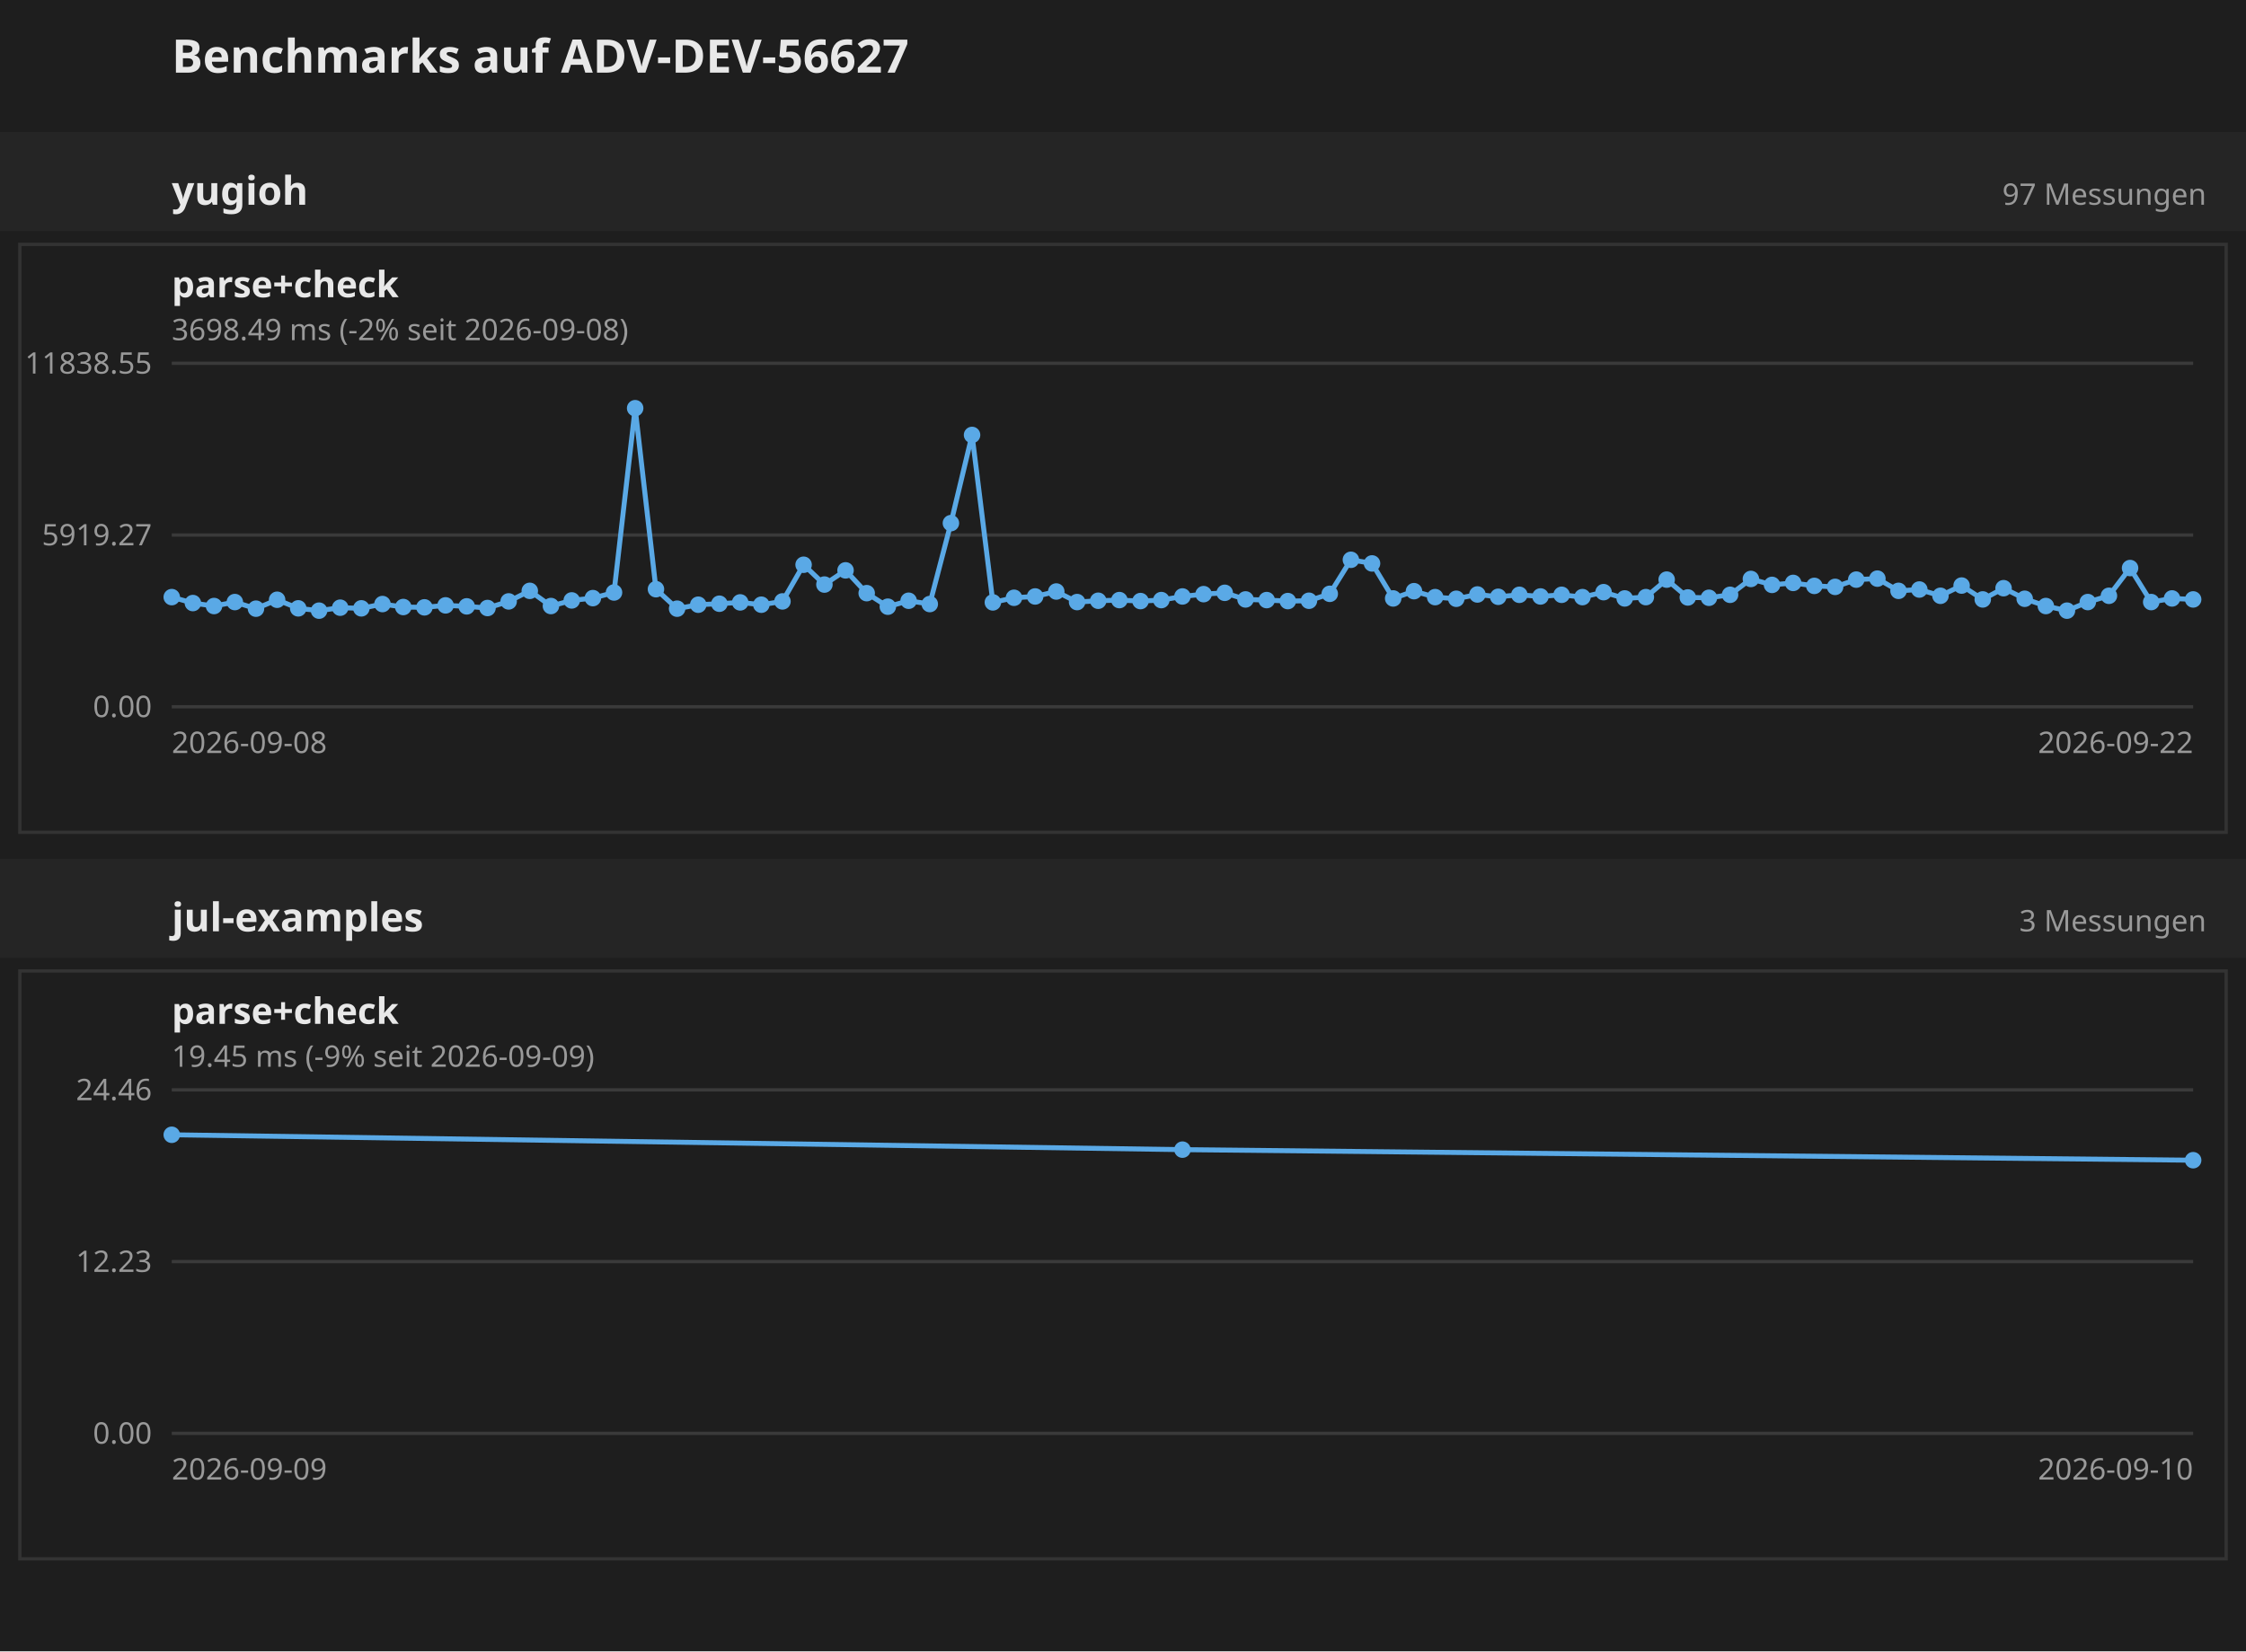
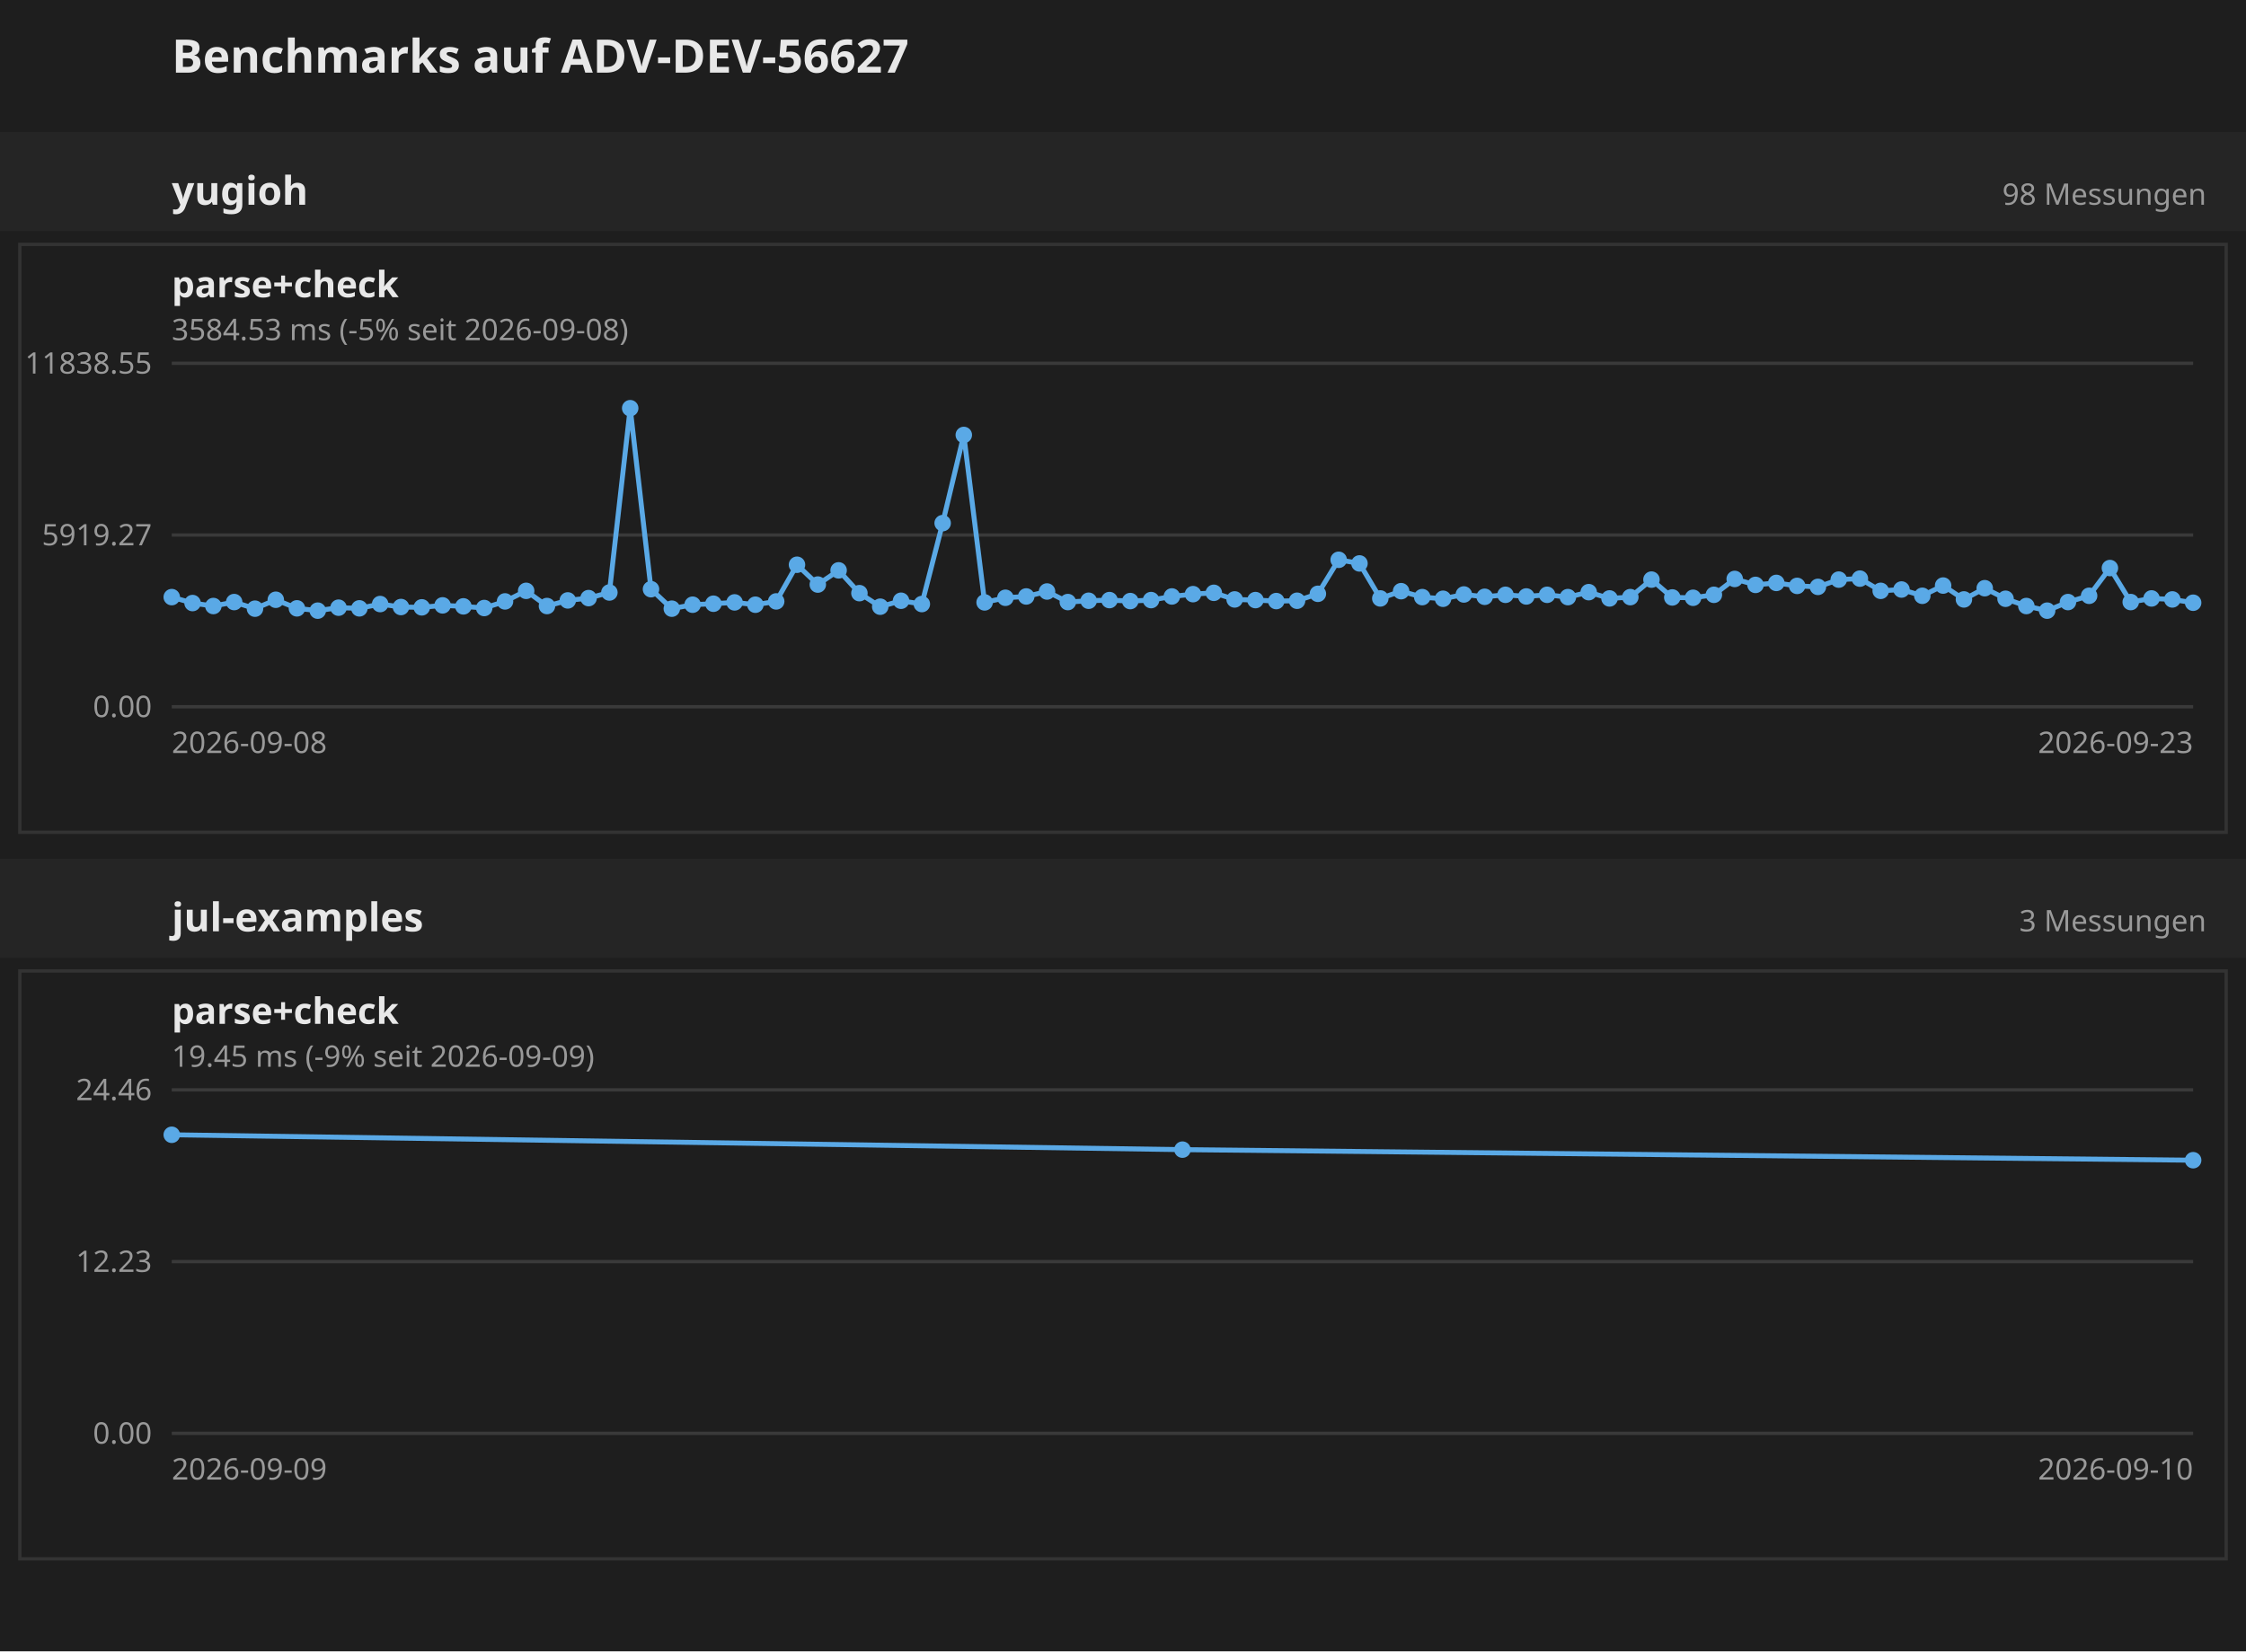
<svg xmlns="http://www.w3.org/2000/svg" width="680" height="500" font-family="sans-serif">
  <rect width="680" height="500" fill="#1e1e1e" />
  <text x="52" y="22" font-size="14" font-weight="bold" fill="#e8e8e8">Benchmarks auf ADV-DEV-56627</text>
  <g transform="translate(0 40)">
    <rect x="0" y="0" width="680" height="30" fill="#252525" />
    <text x="52" y="22" font-size="12" font-weight="bold" fill="#e8e8e8">yugioh</text>
-     <text x="668" y="22" text-anchor="end" font-size="9" fill="#999">97 Messungen</text>
+     <text x="668" y="22" text-anchor="end" font-size="9" fill="#999">98 Messungen</text>
    <g transform="translate(0 30)">
      <g transform="translate(0 0)">
        <rect x="6" y="4" width="668" height="178" fill="none" stroke="#333" />
        <text x="52" y="20" font-size="11" font-weight="bold" fill="#e8e8e8">parse+check</text>
-         <text x="52" y="33" font-size="9" fill="#999">3698.49 ms (-2% seit 2026-09-08)</text>
+         <text x="52" y="33" font-size="9" fill="#999">3584.53 ms (-5% seit 2026-09-08)</text>
        <line x1="52" y1="144.0" x2="664" y2="144.0" stroke="#3a3a3a" />
        <text x="46" y="144.0" text-anchor="end" dominant-baseline="middle" font-size="9" fill="#999">0.00</text>
        <line x1="52" y1="92.0" x2="664" y2="92.0" stroke="#3a3a3a" />
        <text x="46" y="92.0" text-anchor="end" dominant-baseline="middle" font-size="9" fill="#999">5919.27</text>
        <line x1="52" y1="40.0" x2="664" y2="40.0" stroke="#3a3a3a" />
        <text x="46" y="40.0" text-anchor="end" dominant-baseline="middle" font-size="9" fill="#999">11838.55</text>
        <text x="52" y="158" font-size="9" fill="#999">2026-09-08</text>
-         <text x="664" y="158" text-anchor="end" font-size="9" fill="#999">2026-09-22</text>
-         <polyline fill="none" stroke="#5aa9e6" stroke-width="1.5" points="52.0,110.8 58.4,112.6 64.8,113.5 71.1,112.3 77.5,114.3 83.9,111.6 90.3,114.2 96.6,114.9 103.0,114.0 109.4,114.2 115.8,112.9 122.1,113.8 128.5,113.9 134.9,113.3 141.3,113.6 147.6,114.1 154.0,112.1 160.4,108.9 166.8,113.5 173.1,111.8 179.5,111.1 185.9,109.4 192.3,53.6 198.6,108.4 205.0,114.3 211.4,113.1 217.8,112.8 224.1,112.4 230.5,113.1 236.9,112.1 243.3,101.0 249.6,107.0 256.0,102.7 262.4,109.6 268.8,113.7 275.1,111.9 281.5,112.9 287.9,88.4 294.3,61.7 300.6,112.4 307.0,111.0 313.4,110.6 319.8,109.1 326.1,112.3 332.5,111.9 338.9,111.7 345.3,112.0 351.6,111.7 358.0,110.6 364.4,109.9 370.8,109.5 377.1,111.5 383.5,111.7 389.9,112.0 396.3,111.9 402.6,109.8 409.0,99.5 415.4,100.6 421.8,111.2 428.1,109.0 434.5,110.8 440.9,111.3 447.3,110.0 453.6,110.7 460.0,110.1 466.4,110.6 472.8,110.1 479.1,110.8 485.5,109.3 491.9,111.2 498.3,110.8 504.6,105.5 511.0,110.9 517.4,111.0 523.8,110.1 530.1,105.3 536.5,107.1 542.9,106.5 549.3,107.4 555.6,107.7 562.0,105.5 568.4,105.2 574.8,108.9 581.1,108.5 587.5,110.4 593.9,107.3 600.3,111.5 606.6,108.1 613.0,111.3 619.4,113.5 625.8,114.9 632.1,112.3 638.5,110.4 644.9,102.0 651.3,112.3 657.6,111.2 664.0,111.5" />
+         <text x="664" y="158" text-anchor="end" font-size="9" fill="#999">2026-09-23</text>
+         <polyline fill="none" stroke="#5aa9e6" stroke-width="1.5" points="52.0,110.8 58.3,112.6 64.6,113.5 70.9,112.3 77.2,114.3 83.5,111.6 89.9,114.2 96.2,114.9 102.5,114.0 108.8,114.2 115.1,112.9 121.4,113.8 127.7,113.9 134.0,113.3 140.3,113.6 146.6,114.1 152.9,112.1 159.3,108.9 165.6,113.5 171.9,111.8 178.2,111.1 184.5,109.4 190.8,53.6 197.1,108.4 203.4,114.3 209.7,113.1 216.0,112.8 222.4,112.4 228.7,113.1 235.0,112.1 241.3,101.0 247.6,107.0 253.9,102.7 260.2,109.6 266.5,113.7 272.8,111.9 279.1,112.9 285.4,88.4 291.8,61.7 298.1,112.4 304.4,111.0 310.7,110.6 317.0,109.1 323.3,112.3 329.6,111.9 335.9,111.7 342.2,112.0 348.5,111.7 354.8,110.6 361.2,109.9 367.5,109.5 373.8,111.5 380.1,111.7 386.4,112.0 392.7,111.9 399.0,109.8 405.3,99.5 411.6,100.6 417.9,111.2 424.2,109.0 430.6,110.8 436.9,111.3 443.2,110.0 449.5,110.7 455.8,110.1 462.1,110.6 468.4,110.1 474.7,110.8 481.0,109.3 487.3,111.2 493.6,110.8 500.0,105.5 506.3,110.9 512.6,111.0 518.9,110.1 525.2,105.3 531.5,107.1 537.8,106.5 544.1,107.4 550.4,107.7 556.7,105.5 563.1,105.2 569.4,108.9 575.7,108.5 582.0,110.4 588.3,107.3 594.6,111.5 600.9,108.1 607.2,111.3 613.5,113.5 619.8,114.9 626.1,112.3 632.5,110.4 638.8,102.0 645.1,112.3 651.4,111.2 657.7,111.5 664.0,112.5" />
        <circle cx="52.0" cy="110.8" r="2.5" fill="#5aa9e6" />
-         <circle cx="58.4" cy="112.6" r="2.5" fill="#5aa9e6" />
-         <circle cx="64.8" cy="113.5" r="2.5" fill="#5aa9e6" />
-         <circle cx="71.1" cy="112.3" r="2.5" fill="#5aa9e6" />
-         <circle cx="77.5" cy="114.3" r="2.5" fill="#5aa9e6" />
-         <circle cx="83.9" cy="111.6" r="2.5" fill="#5aa9e6" />
-         <circle cx="90.3" cy="114.2" r="2.5" fill="#5aa9e6" />
-         <circle cx="96.6" cy="114.9" r="2.5" fill="#5aa9e6" />
-         <circle cx="103.0" cy="114.0" r="2.5" fill="#5aa9e6" />
-         <circle cx="109.4" cy="114.2" r="2.5" fill="#5aa9e6" />
-         <circle cx="115.8" cy="112.9" r="2.5" fill="#5aa9e6" />
-         <circle cx="122.1" cy="113.8" r="2.5" fill="#5aa9e6" />
-         <circle cx="128.5" cy="113.9" r="2.5" fill="#5aa9e6" />
-         <circle cx="134.9" cy="113.3" r="2.5" fill="#5aa9e6" />
-         <circle cx="141.3" cy="113.6" r="2.5" fill="#5aa9e6" />
-         <circle cx="147.6" cy="114.1" r="2.5" fill="#5aa9e6" />
-         <circle cx="154.0" cy="112.1" r="2.5" fill="#5aa9e6" />
-         <circle cx="160.4" cy="108.9" r="2.5" fill="#5aa9e6" />
-         <circle cx="166.8" cy="113.5" r="2.5" fill="#5aa9e6" />
-         <circle cx="173.1" cy="111.8" r="2.5" fill="#5aa9e6" />
-         <circle cx="179.5" cy="111.1" r="2.5" fill="#5aa9e6" />
-         <circle cx="185.9" cy="109.4" r="2.5" fill="#5aa9e6" />
-         <circle cx="192.3" cy="53.6" r="2.5" fill="#5aa9e6" />
-         <circle cx="198.6" cy="108.4" r="2.5" fill="#5aa9e6" />
-         <circle cx="205.0" cy="114.3" r="2.5" fill="#5aa9e6" />
-         <circle cx="211.4" cy="113.1" r="2.5" fill="#5aa9e6" />
-         <circle cx="217.8" cy="112.8" r="2.5" fill="#5aa9e6" />
-         <circle cx="224.1" cy="112.4" r="2.5" fill="#5aa9e6" />
-         <circle cx="230.5" cy="113.1" r="2.5" fill="#5aa9e6" />
-         <circle cx="236.9" cy="112.1" r="2.5" fill="#5aa9e6" />
-         <circle cx="243.3" cy="101.0" r="2.5" fill="#5aa9e6" />
-         <circle cx="249.6" cy="107.0" r="2.5" fill="#5aa9e6" />
-         <circle cx="256.0" cy="102.7" r="2.5" fill="#5aa9e6" />
-         <circle cx="262.4" cy="109.6" r="2.5" fill="#5aa9e6" />
-         <circle cx="268.8" cy="113.7" r="2.5" fill="#5aa9e6" />
-         <circle cx="275.1" cy="111.9" r="2.5" fill="#5aa9e6" />
-         <circle cx="281.5" cy="112.9" r="2.5" fill="#5aa9e6" />
-         <circle cx="287.9" cy="88.4" r="2.5" fill="#5aa9e6" />
-         <circle cx="294.3" cy="61.7" r="2.5" fill="#5aa9e6" />
-         <circle cx="300.6" cy="112.4" r="2.5" fill="#5aa9e6" />
-         <circle cx="307.0" cy="111.0" r="2.5" fill="#5aa9e6" />
-         <circle cx="313.4" cy="110.6" r="2.5" fill="#5aa9e6" />
-         <circle cx="319.8" cy="109.1" r="2.5" fill="#5aa9e6" />
-         <circle cx="326.1" cy="112.3" r="2.5" fill="#5aa9e6" />
-         <circle cx="332.5" cy="111.9" r="2.5" fill="#5aa9e6" />
-         <circle cx="338.9" cy="111.7" r="2.5" fill="#5aa9e6" />
-         <circle cx="345.3" cy="112.0" r="2.5" fill="#5aa9e6" />
-         <circle cx="351.6" cy="111.7" r="2.5" fill="#5aa9e6" />
-         <circle cx="358.0" cy="110.6" r="2.5" fill="#5aa9e6" />
-         <circle cx="364.4" cy="109.9" r="2.5" fill="#5aa9e6" />
-         <circle cx="370.8" cy="109.5" r="2.5" fill="#5aa9e6" />
-         <circle cx="377.1" cy="111.5" r="2.5" fill="#5aa9e6" />
-         <circle cx="383.5" cy="111.7" r="2.5" fill="#5aa9e6" />
-         <circle cx="389.9" cy="112.0" r="2.5" fill="#5aa9e6" />
-         <circle cx="396.3" cy="111.9" r="2.5" fill="#5aa9e6" />
-         <circle cx="402.6" cy="109.8" r="2.5" fill="#5aa9e6" />
-         <circle cx="409.0" cy="99.5" r="2.5" fill="#5aa9e6" />
-         <circle cx="415.4" cy="100.6" r="2.5" fill="#5aa9e6" />
-         <circle cx="421.8" cy="111.2" r="2.5" fill="#5aa9e6" />
-         <circle cx="428.1" cy="109.0" r="2.5" fill="#5aa9e6" />
-         <circle cx="434.5" cy="110.8" r="2.5" fill="#5aa9e6" />
-         <circle cx="440.9" cy="111.3" r="2.5" fill="#5aa9e6" />
-         <circle cx="447.3" cy="110.0" r="2.5" fill="#5aa9e6" />
-         <circle cx="453.6" cy="110.7" r="2.5" fill="#5aa9e6" />
-         <circle cx="460.0" cy="110.1" r="2.5" fill="#5aa9e6" />
-         <circle cx="466.4" cy="110.6" r="2.5" fill="#5aa9e6" />
-         <circle cx="472.8" cy="110.1" r="2.5" fill="#5aa9e6" />
-         <circle cx="479.1" cy="110.8" r="2.5" fill="#5aa9e6" />
-         <circle cx="485.5" cy="109.3" r="2.5" fill="#5aa9e6" />
-         <circle cx="491.9" cy="111.2" r="2.5" fill="#5aa9e6" />
-         <circle cx="498.3" cy="110.8" r="2.5" fill="#5aa9e6" />
-         <circle cx="504.6" cy="105.5" r="2.5" fill="#5aa9e6" />
-         <circle cx="511.0" cy="110.9" r="2.5" fill="#5aa9e6" />
-         <circle cx="517.4" cy="111.0" r="2.5" fill="#5aa9e6" />
-         <circle cx="523.8" cy="110.1" r="2.5" fill="#5aa9e6" />
-         <circle cx="530.1" cy="105.3" r="2.5" fill="#5aa9e6" />
-         <circle cx="536.5" cy="107.1" r="2.5" fill="#5aa9e6" />
-         <circle cx="542.9" cy="106.5" r="2.5" fill="#5aa9e6" />
-         <circle cx="549.3" cy="107.4" r="2.5" fill="#5aa9e6" />
-         <circle cx="555.6" cy="107.7" r="2.5" fill="#5aa9e6" />
-         <circle cx="562.0" cy="105.5" r="2.5" fill="#5aa9e6" />
-         <circle cx="568.4" cy="105.2" r="2.5" fill="#5aa9e6" />
-         <circle cx="574.8" cy="108.9" r="2.5" fill="#5aa9e6" />
-         <circle cx="581.1" cy="108.5" r="2.5" fill="#5aa9e6" />
-         <circle cx="587.5" cy="110.4" r="2.5" fill="#5aa9e6" />
-         <circle cx="593.9" cy="107.3" r="2.5" fill="#5aa9e6" />
-         <circle cx="600.3" cy="111.5" r="2.5" fill="#5aa9e6" />
-         <circle cx="606.6" cy="108.1" r="2.5" fill="#5aa9e6" />
-         <circle cx="613.0" cy="111.3" r="2.5" fill="#5aa9e6" />
-         <circle cx="619.4" cy="113.5" r="2.5" fill="#5aa9e6" />
-         <circle cx="625.8" cy="114.9" r="2.5" fill="#5aa9e6" />
-         <circle cx="632.1" cy="112.3" r="2.5" fill="#5aa9e6" />
-         <circle cx="638.5" cy="110.4" r="2.5" fill="#5aa9e6" />
-         <circle cx="644.9" cy="102.0" r="2.5" fill="#5aa9e6" />
-         <circle cx="651.3" cy="112.3" r="2.5" fill="#5aa9e6" />
-         <circle cx="657.6" cy="111.2" r="2.5" fill="#5aa9e6" />
-         <circle cx="664.0" cy="111.5" r="2.5" fill="#5aa9e6" />
+         <circle cx="58.3" cy="112.6" r="2.5" fill="#5aa9e6" />
+         <circle cx="64.6" cy="113.5" r="2.5" fill="#5aa9e6" />
+         <circle cx="70.9" cy="112.3" r="2.5" fill="#5aa9e6" />
+         <circle cx="77.2" cy="114.3" r="2.5" fill="#5aa9e6" />
+         <circle cx="83.5" cy="111.6" r="2.5" fill="#5aa9e6" />
+         <circle cx="89.9" cy="114.2" r="2.5" fill="#5aa9e6" />
+         <circle cx="96.2" cy="114.9" r="2.5" fill="#5aa9e6" />
+         <circle cx="102.5" cy="114.0" r="2.5" fill="#5aa9e6" />
+         <circle cx="108.8" cy="114.2" r="2.5" fill="#5aa9e6" />
+         <circle cx="115.1" cy="112.9" r="2.5" fill="#5aa9e6" />
+         <circle cx="121.4" cy="113.8" r="2.5" fill="#5aa9e6" />
+         <circle cx="127.7" cy="113.9" r="2.5" fill="#5aa9e6" />
+         <circle cx="134.0" cy="113.3" r="2.5" fill="#5aa9e6" />
+         <circle cx="140.3" cy="113.6" r="2.5" fill="#5aa9e6" />
+         <circle cx="146.6" cy="114.1" r="2.5" fill="#5aa9e6" />
+         <circle cx="152.9" cy="112.1" r="2.5" fill="#5aa9e6" />
+         <circle cx="159.3" cy="108.9" r="2.5" fill="#5aa9e6" />
+         <circle cx="165.6" cy="113.5" r="2.5" fill="#5aa9e6" />
+         <circle cx="171.9" cy="111.8" r="2.5" fill="#5aa9e6" />
+         <circle cx="178.2" cy="111.1" r="2.5" fill="#5aa9e6" />
+         <circle cx="184.5" cy="109.4" r="2.5" fill="#5aa9e6" />
+         <circle cx="190.8" cy="53.6" r="2.5" fill="#5aa9e6" />
+         <circle cx="197.1" cy="108.4" r="2.5" fill="#5aa9e6" />
+         <circle cx="203.4" cy="114.3" r="2.5" fill="#5aa9e6" />
+         <circle cx="209.7" cy="113.1" r="2.5" fill="#5aa9e6" />
+         <circle cx="216.0" cy="112.8" r="2.5" fill="#5aa9e6" />
+         <circle cx="222.4" cy="112.4" r="2.5" fill="#5aa9e6" />
+         <circle cx="228.7" cy="113.1" r="2.5" fill="#5aa9e6" />
+         <circle cx="235.0" cy="112.1" r="2.5" fill="#5aa9e6" />
+         <circle cx="241.3" cy="101.0" r="2.5" fill="#5aa9e6" />
+         <circle cx="247.6" cy="107.0" r="2.5" fill="#5aa9e6" />
+         <circle cx="253.9" cy="102.7" r="2.5" fill="#5aa9e6" />
+         <circle cx="260.2" cy="109.6" r="2.5" fill="#5aa9e6" />
+         <circle cx="266.5" cy="113.7" r="2.5" fill="#5aa9e6" />
+         <circle cx="272.8" cy="111.9" r="2.5" fill="#5aa9e6" />
+         <circle cx="279.1" cy="112.9" r="2.5" fill="#5aa9e6" />
+         <circle cx="285.4" cy="88.4" r="2.5" fill="#5aa9e6" />
+         <circle cx="291.8" cy="61.7" r="2.5" fill="#5aa9e6" />
+         <circle cx="298.1" cy="112.4" r="2.5" fill="#5aa9e6" />
+         <circle cx="304.4" cy="111.0" r="2.5" fill="#5aa9e6" />
+         <circle cx="310.7" cy="110.6" r="2.5" fill="#5aa9e6" />
+         <circle cx="317.0" cy="109.1" r="2.5" fill="#5aa9e6" />
+         <circle cx="323.3" cy="112.3" r="2.5" fill="#5aa9e6" />
+         <circle cx="329.6" cy="111.9" r="2.5" fill="#5aa9e6" />
+         <circle cx="335.9" cy="111.7" r="2.5" fill="#5aa9e6" />
+         <circle cx="342.2" cy="112.0" r="2.5" fill="#5aa9e6" />
+         <circle cx="348.5" cy="111.7" r="2.5" fill="#5aa9e6" />
+         <circle cx="354.8" cy="110.6" r="2.5" fill="#5aa9e6" />
+         <circle cx="361.2" cy="109.9" r="2.5" fill="#5aa9e6" />
+         <circle cx="367.5" cy="109.5" r="2.5" fill="#5aa9e6" />
+         <circle cx="373.8" cy="111.5" r="2.5" fill="#5aa9e6" />
+         <circle cx="380.1" cy="111.7" r="2.5" fill="#5aa9e6" />
+         <circle cx="386.4" cy="112.0" r="2.5" fill="#5aa9e6" />
+         <circle cx="392.7" cy="111.9" r="2.5" fill="#5aa9e6" />
+         <circle cx="399.0" cy="109.8" r="2.5" fill="#5aa9e6" />
+         <circle cx="405.3" cy="99.5" r="2.5" fill="#5aa9e6" />
+         <circle cx="411.6" cy="100.6" r="2.5" fill="#5aa9e6" />
+         <circle cx="417.9" cy="111.2" r="2.5" fill="#5aa9e6" />
+         <circle cx="424.2" cy="109.0" r="2.5" fill="#5aa9e6" />
+         <circle cx="430.6" cy="110.8" r="2.5" fill="#5aa9e6" />
+         <circle cx="436.9" cy="111.3" r="2.5" fill="#5aa9e6" />
+         <circle cx="443.2" cy="110.0" r="2.5" fill="#5aa9e6" />
+         <circle cx="449.5" cy="110.7" r="2.5" fill="#5aa9e6" />
+         <circle cx="455.8" cy="110.1" r="2.5" fill="#5aa9e6" />
+         <circle cx="462.1" cy="110.6" r="2.5" fill="#5aa9e6" />
+         <circle cx="468.4" cy="110.1" r="2.5" fill="#5aa9e6" />
+         <circle cx="474.7" cy="110.8" r="2.5" fill="#5aa9e6" />
+         <circle cx="481.0" cy="109.3" r="2.5" fill="#5aa9e6" />
+         <circle cx="487.3" cy="111.2" r="2.5" fill="#5aa9e6" />
+         <circle cx="493.6" cy="110.8" r="2.5" fill="#5aa9e6" />
+         <circle cx="500.0" cy="105.5" r="2.5" fill="#5aa9e6" />
+         <circle cx="506.3" cy="110.9" r="2.5" fill="#5aa9e6" />
+         <circle cx="512.6" cy="111.0" r="2.5" fill="#5aa9e6" />
+         <circle cx="518.9" cy="110.1" r="2.5" fill="#5aa9e6" />
+         <circle cx="525.2" cy="105.3" r="2.5" fill="#5aa9e6" />
+         <circle cx="531.5" cy="107.1" r="2.5" fill="#5aa9e6" />
+         <circle cx="537.8" cy="106.5" r="2.5" fill="#5aa9e6" />
+         <circle cx="544.1" cy="107.4" r="2.5" fill="#5aa9e6" />
+         <circle cx="550.4" cy="107.7" r="2.5" fill="#5aa9e6" />
+         <circle cx="556.7" cy="105.5" r="2.5" fill="#5aa9e6" />
+         <circle cx="563.1" cy="105.2" r="2.5" fill="#5aa9e6" />
+         <circle cx="569.4" cy="108.9" r="2.5" fill="#5aa9e6" />
+         <circle cx="575.7" cy="108.5" r="2.5" fill="#5aa9e6" />
+         <circle cx="582.0" cy="110.4" r="2.5" fill="#5aa9e6" />
+         <circle cx="588.3" cy="107.3" r="2.5" fill="#5aa9e6" />
+         <circle cx="594.6" cy="111.5" r="2.5" fill="#5aa9e6" />
+         <circle cx="600.9" cy="108.1" r="2.5" fill="#5aa9e6" />
+         <circle cx="607.2" cy="111.3" r="2.5" fill="#5aa9e6" />
+         <circle cx="613.5" cy="113.5" r="2.5" fill="#5aa9e6" />
+         <circle cx="619.8" cy="114.9" r="2.5" fill="#5aa9e6" />
+         <circle cx="626.1" cy="112.3" r="2.5" fill="#5aa9e6" />
+         <circle cx="632.5" cy="110.4" r="2.5" fill="#5aa9e6" />
+         <circle cx="638.8" cy="102.0" r="2.5" fill="#5aa9e6" />
+         <circle cx="645.1" cy="112.3" r="2.5" fill="#5aa9e6" />
+         <circle cx="651.4" cy="111.2" r="2.5" fill="#5aa9e6" />
+         <circle cx="657.7" cy="111.5" r="2.5" fill="#5aa9e6" />
+         <circle cx="664.0" cy="112.5" r="2.5" fill="#5aa9e6" />
      </g>
    </g>
  </g>
  <g transform="translate(0 260)">
    <rect x="0" y="0" width="680" height="30" fill="#252525" />
    <text x="52" y="22" font-size="12" font-weight="bold" fill="#e8e8e8">jul-examples</text>
    <text x="668" y="22" text-anchor="end" font-size="9" fill="#999">3 Messungen</text>
    <g transform="translate(0 30)">
      <g transform="translate(0 0)">
        <rect x="6" y="4" width="668" height="178" fill="none" stroke="#333" />
        <text x="52" y="20" font-size="11" font-weight="bold" fill="#e8e8e8">parse+check</text>
        <text x="52" y="33" font-size="9" fill="#999">19.45 ms (-9% seit 2026-09-09)</text>
        <line x1="52" y1="144.0" x2="664" y2="144.0" stroke="#3a3a3a" />
        <text x="46" y="144.0" text-anchor="end" dominant-baseline="middle" font-size="9" fill="#999">0.00</text>
        <line x1="52" y1="92.0" x2="664" y2="92.0" stroke="#3a3a3a" />
        <text x="46" y="92.0" text-anchor="end" dominant-baseline="middle" font-size="9" fill="#999">12.23</text>
        <line x1="52" y1="40.0" x2="664" y2="40.0" stroke="#3a3a3a" />
        <text x="46" y="40.0" text-anchor="end" dominant-baseline="middle" font-size="9" fill="#999">24.46</text>
        <text x="52" y="158" font-size="9" fill="#999">2026-09-09</text>
        <text x="664" y="158" text-anchor="end" font-size="9" fill="#999">2026-09-10</text>
        <polyline fill="none" stroke="#5aa9e6" stroke-width="1.5" points="52.0,53.6 358.0,58.1 664.0,61.3" />
        <circle cx="52.0" cy="53.6" r="2.5" fill="#5aa9e6" />
        <circle cx="358.0" cy="58.1" r="2.5" fill="#5aa9e6" />
        <circle cx="664.0" cy="61.3" r="2.5" fill="#5aa9e6" />
      </g>
    </g>
  </g>
</svg>
